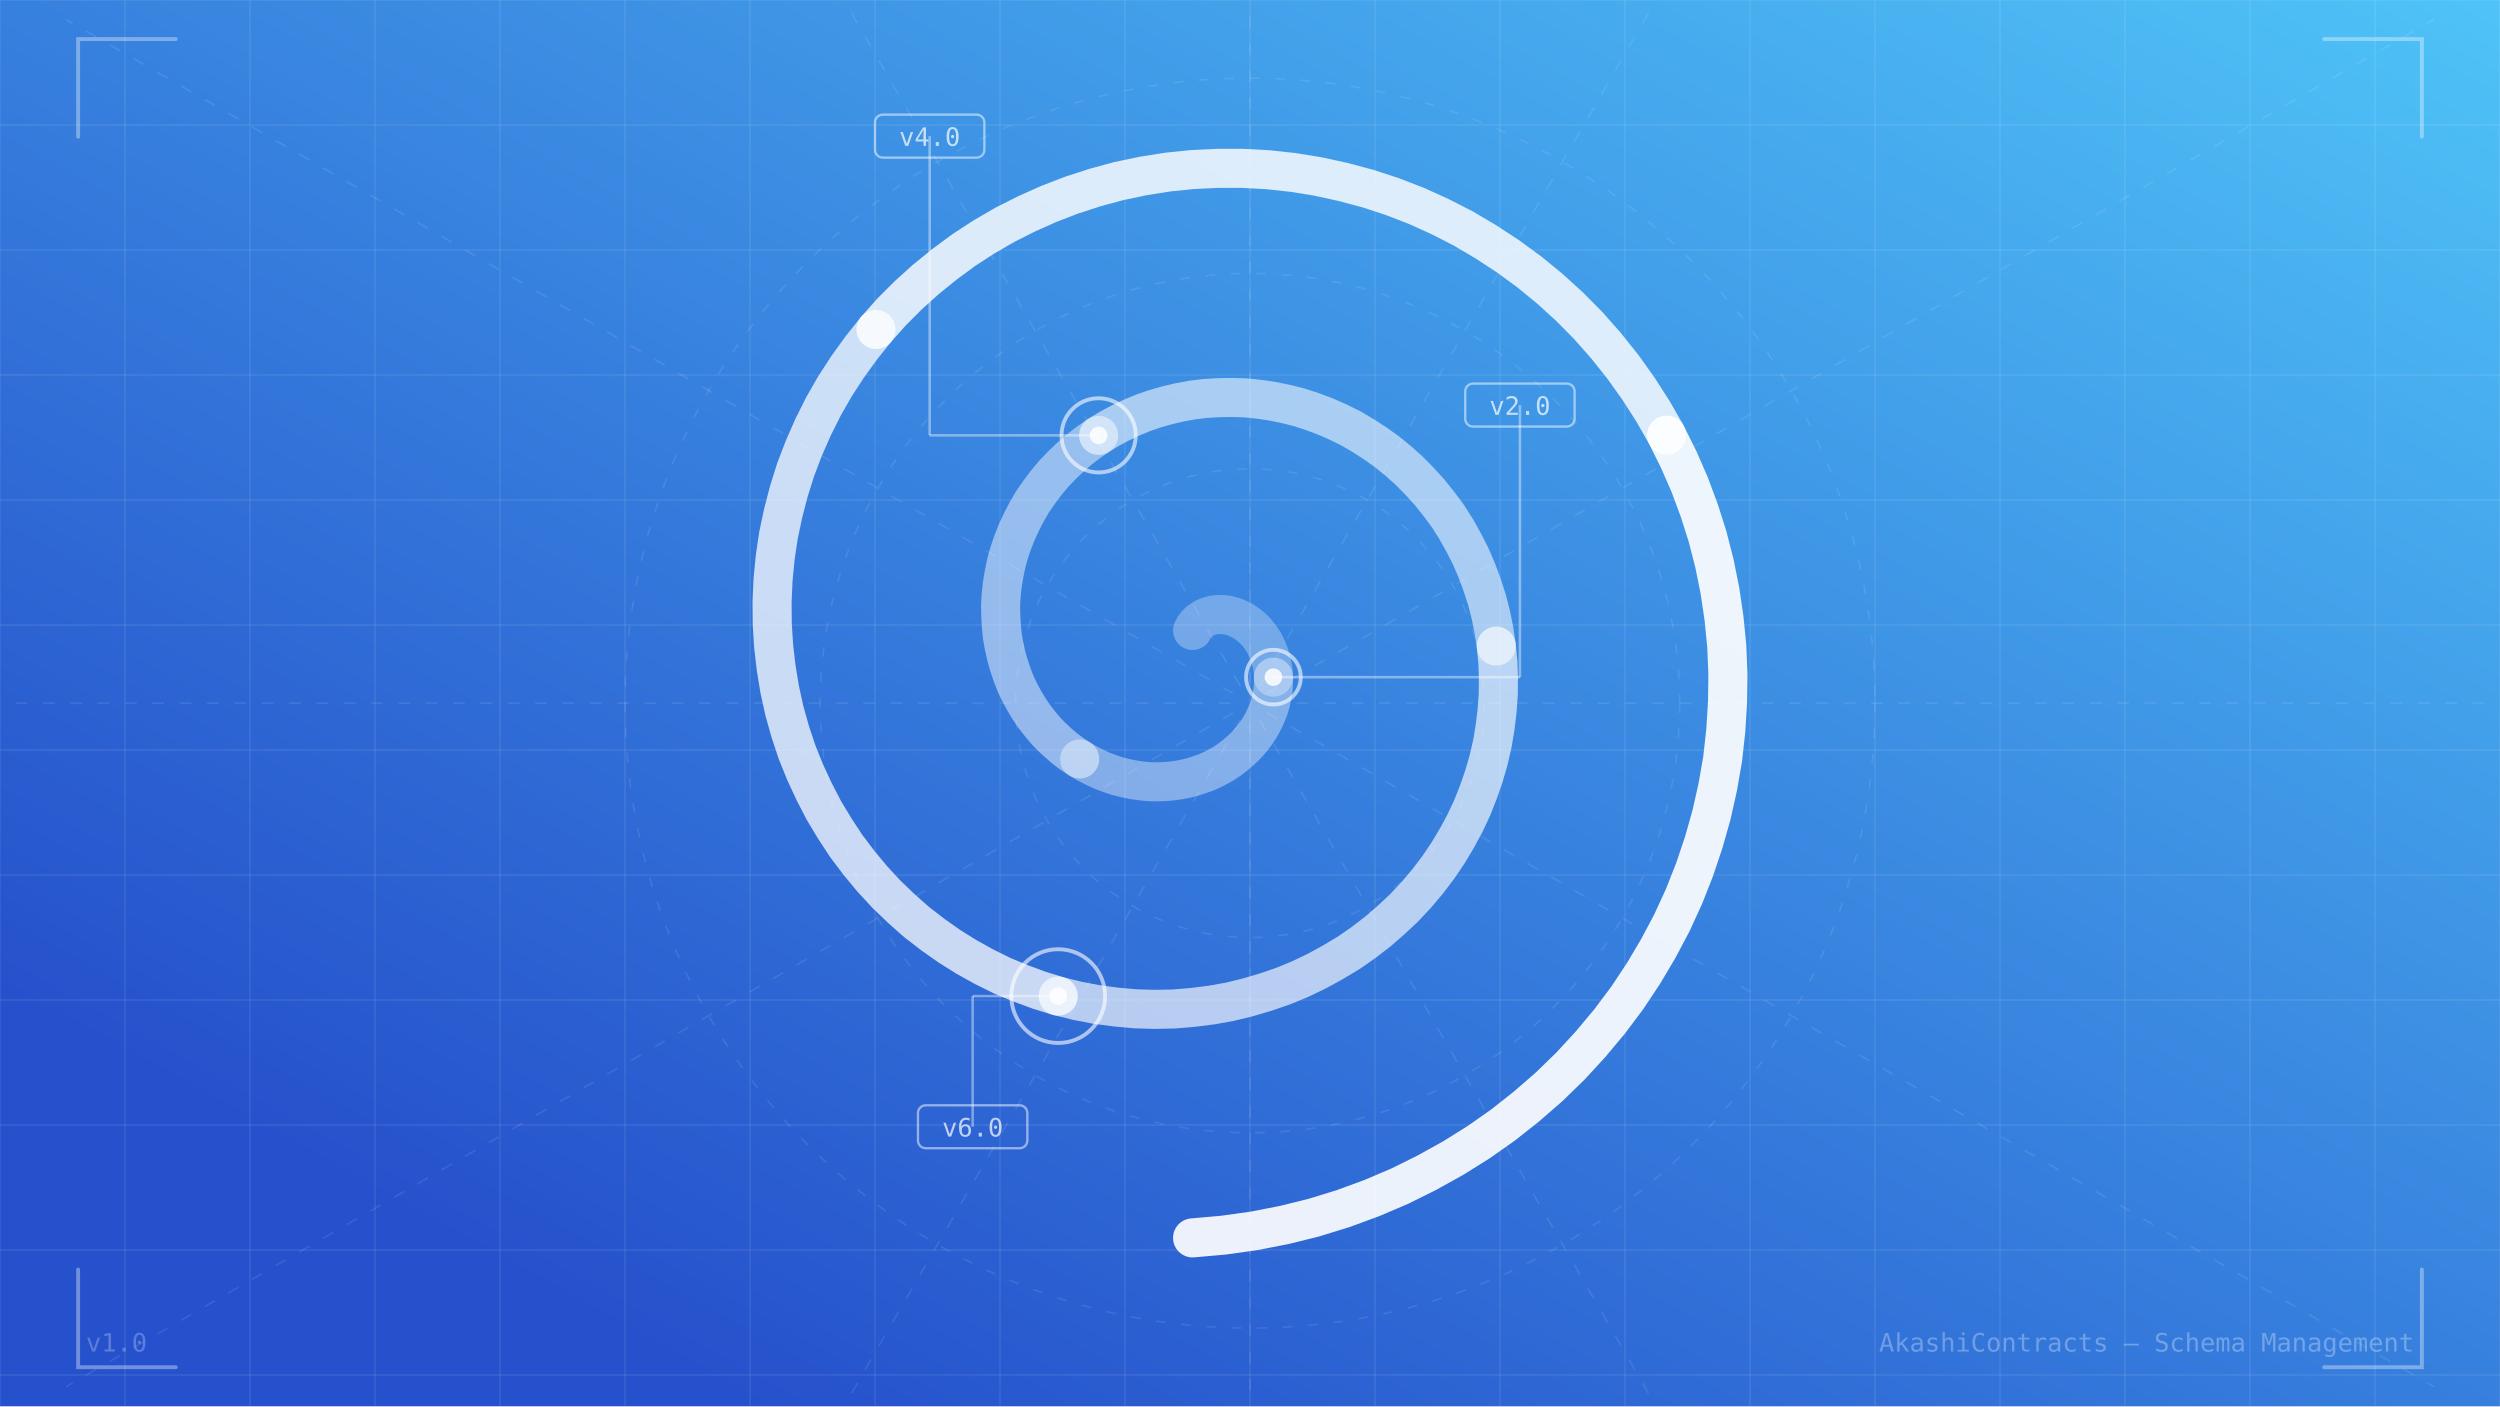
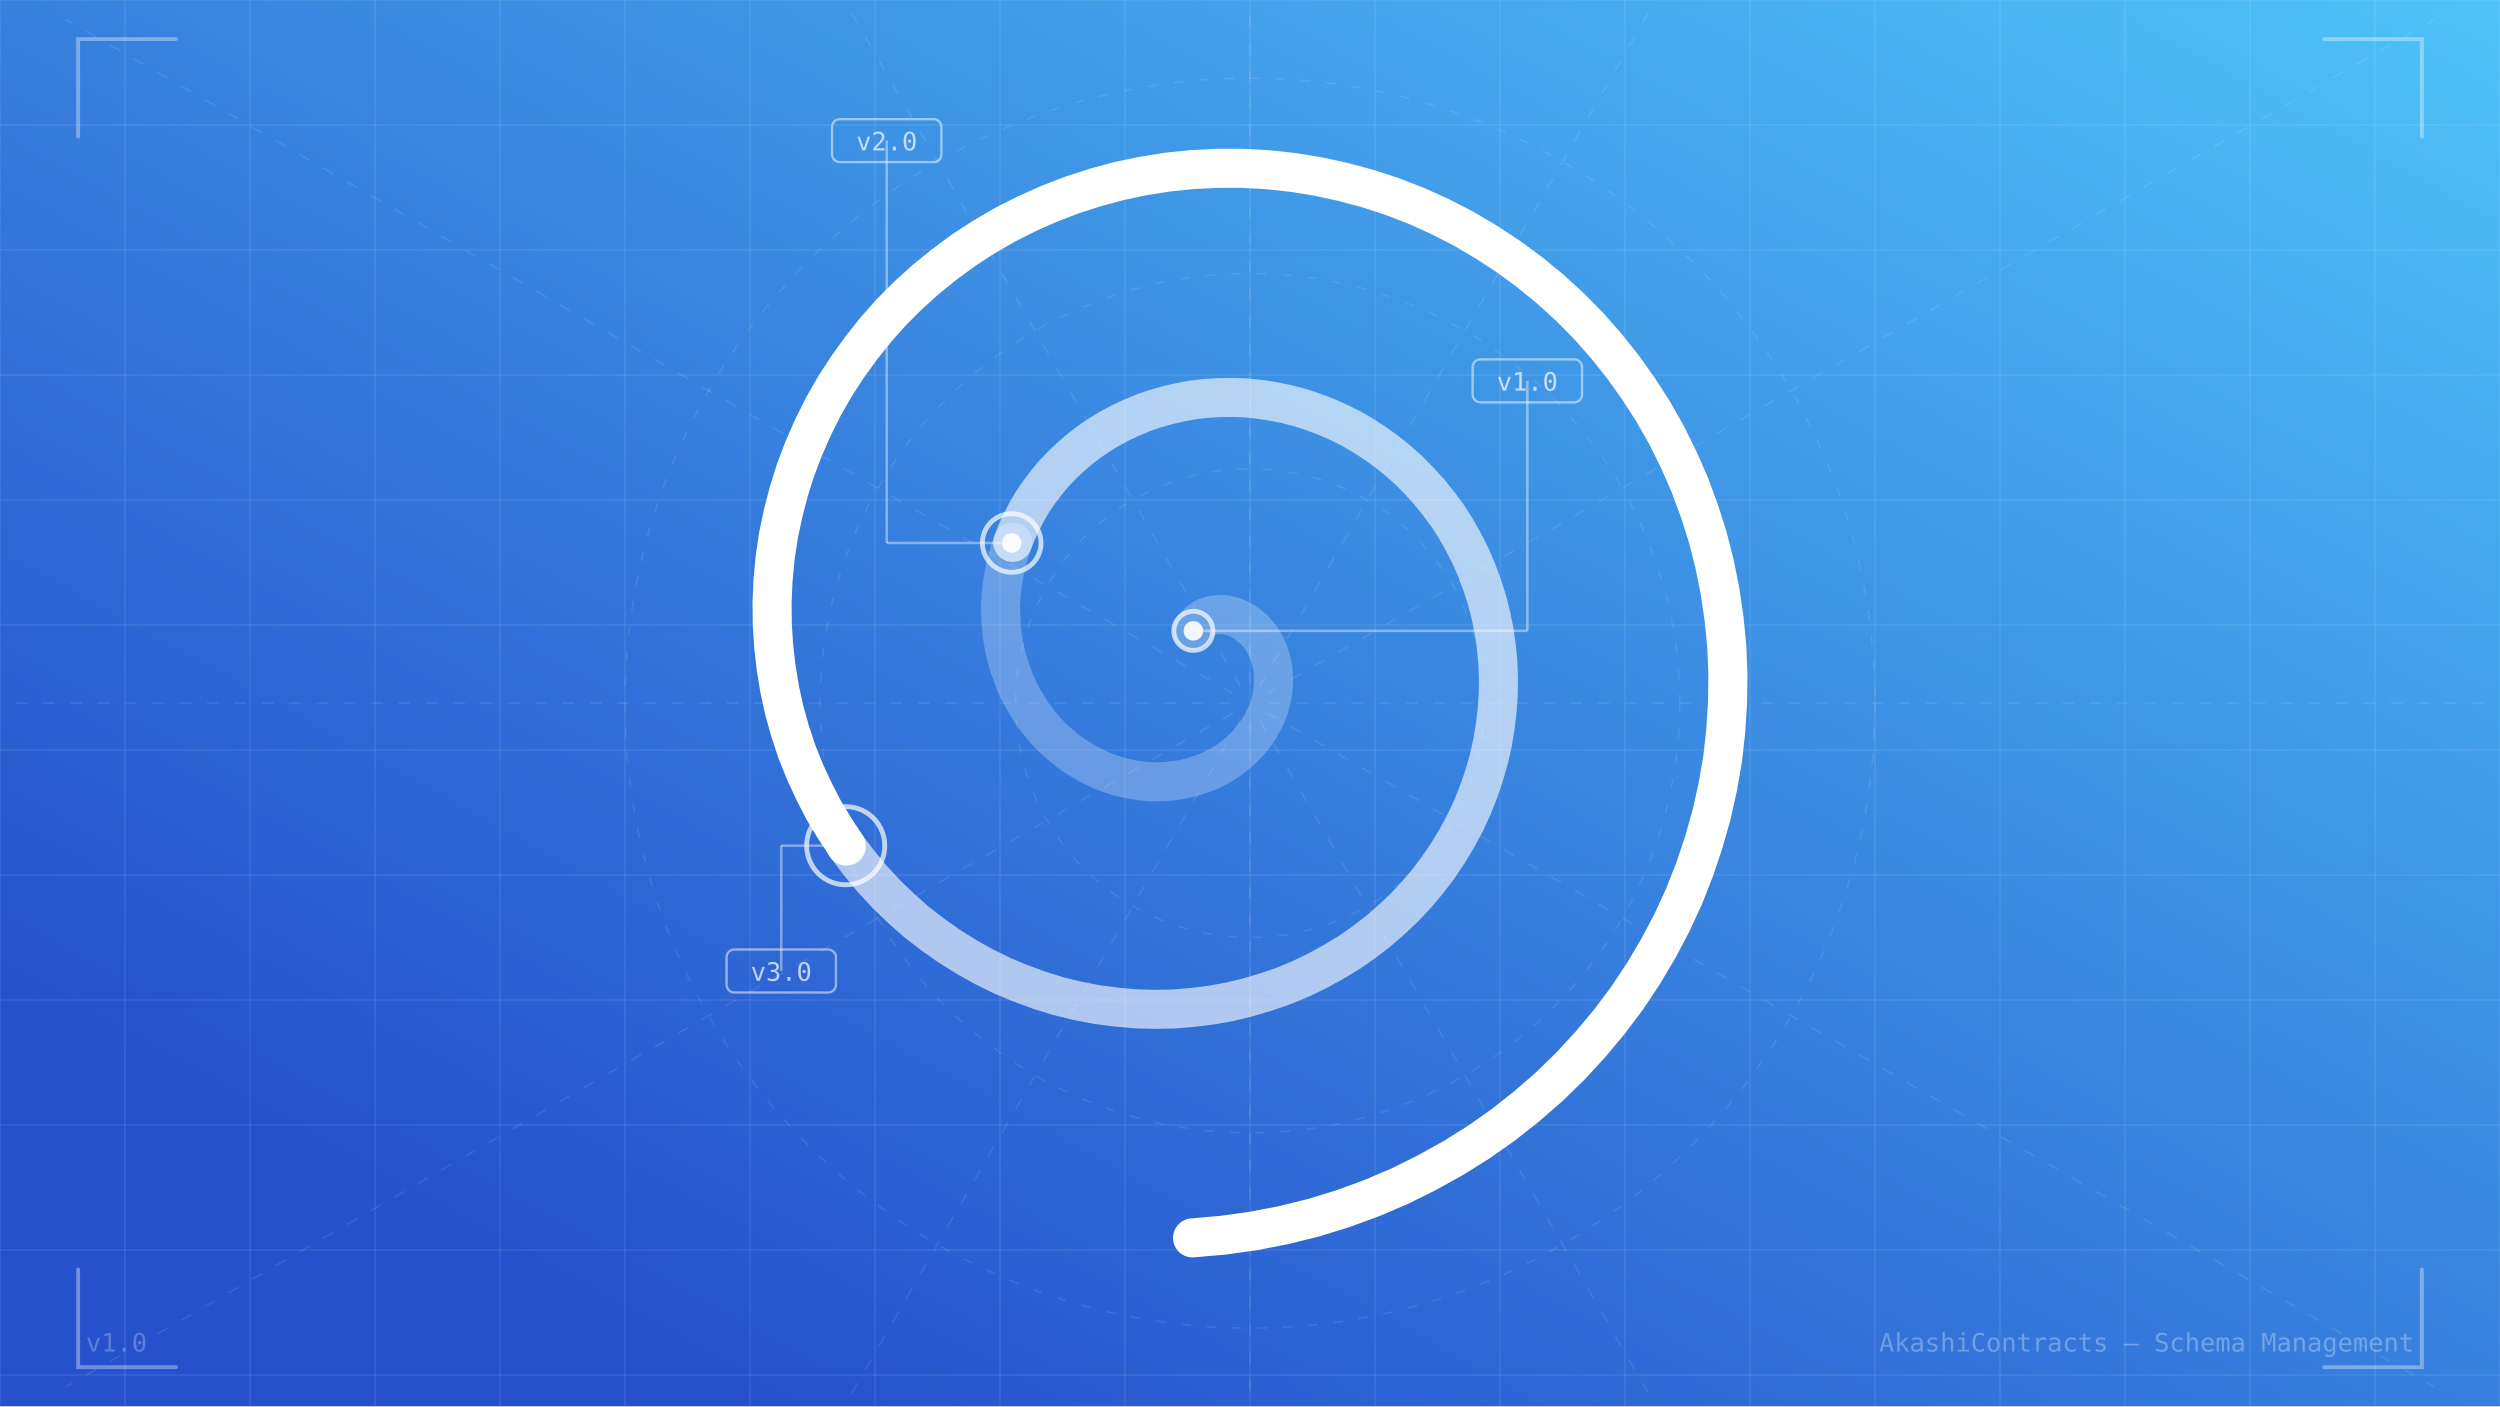
<svg xmlns="http://www.w3.org/2000/svg" viewBox="0 0 1280 720">
  <defs>
    <linearGradient id="gh" x1="0" y1="1" x2="1" y2="0">
      <stop offset="0%" stop-color="#2651CC" />
      <stop offset="15%" stop-color="#2651CC" />
      <stop offset="100%" stop-color="#4FC3F7" />
    </linearGradient>
  </defs>
  <rect x="0" y="0" width="1280" height="720" fill="url(#gh)" />
  <line x1="0" y1="0" x2="0" y2="720" stroke="white" stroke-width="0.7" opacity="0.1" />
  <line x1="64" y1="0" x2="64" y2="720" stroke="white" stroke-width="0.7" opacity="0.1" />
  <line x1="128" y1="0" x2="128" y2="720" stroke="white" stroke-width="0.7" opacity="0.1" />
  <line x1="192" y1="0" x2="192" y2="720" stroke="white" stroke-width="0.7" opacity="0.1" />
  <line x1="256" y1="0" x2="256" y2="720" stroke="white" stroke-width="0.7" opacity="0.1" />
  <line x1="320" y1="0" x2="320" y2="720" stroke="white" stroke-width="0.7" opacity="0.1" />
  <line x1="384" y1="0" x2="384" y2="720" stroke="white" stroke-width="0.7" opacity="0.1" />
  <line x1="448" y1="0" x2="448" y2="720" stroke="white" stroke-width="0.7" opacity="0.1" />
  <line x1="512" y1="0" x2="512" y2="720" stroke="white" stroke-width="0.7" opacity="0.1" />
  <line x1="576" y1="0" x2="576" y2="720" stroke="white" stroke-width="0.7" opacity="0.1" />
  <line x1="640" y1="0" x2="640" y2="720" stroke="white" stroke-width="0.7" opacity="0.1" />
  <line x1="704" y1="0" x2="704" y2="720" stroke="white" stroke-width="0.7" opacity="0.1" />
  <line x1="768" y1="0" x2="768" y2="720" stroke="white" stroke-width="0.7" opacity="0.1" />
  <line x1="832" y1="0" x2="832" y2="720" stroke="white" stroke-width="0.7" opacity="0.1" />
  <line x1="896" y1="0" x2="896" y2="720" stroke="white" stroke-width="0.7" opacity="0.1" />
  <line x1="960" y1="0" x2="960" y2="720" stroke="white" stroke-width="0.7" opacity="0.1" />
  <line x1="1024" y1="0" x2="1024" y2="720" stroke="white" stroke-width="0.7" opacity="0.1" />
  <line x1="1088" y1="0" x2="1088" y2="720" stroke="white" stroke-width="0.7" opacity="0.1" />
  <line x1="1152" y1="0" x2="1152" y2="720" stroke="white" stroke-width="0.7" opacity="0.1" />
  <line x1="1216" y1="0" x2="1216" y2="720" stroke="white" stroke-width="0.7" opacity="0.1" />
  <line x1="1280" y1="0" x2="1280" y2="720" stroke="white" stroke-width="0.7" opacity="0.1" />
  <line x1="0" y1="0" x2="1280" y2="0" stroke="white" stroke-width="0.7" opacity="0.1" />
  <line x1="0" y1="64" x2="1280" y2="64" stroke="white" stroke-width="0.7" opacity="0.1" />
  <line x1="0" y1="128" x2="1280" y2="128" stroke="white" stroke-width="0.7" opacity="0.1" />
  <line x1="0" y1="192" x2="1280" y2="192" stroke="white" stroke-width="0.7" opacity="0.1" />
  <line x1="0" y1="256" x2="1280" y2="256" stroke="white" stroke-width="0.7" opacity="0.1" />
  <line x1="0" y1="320" x2="1280" y2="320" stroke="white" stroke-width="0.7" opacity="0.1" />
  <line x1="0" y1="384" x2="1280" y2="384" stroke="white" stroke-width="0.7" opacity="0.1" />
  <line x1="0" y1="448" x2="1280" y2="448" stroke="white" stroke-width="0.7" opacity="0.1" />
  <line x1="0" y1="512" x2="1280" y2="512" stroke="white" stroke-width="0.7" opacity="0.1" />
  <line x1="0" y1="576" x2="1280" y2="576" stroke="white" stroke-width="0.7" opacity="0.1" />
  <line x1="0" y1="640" x2="1280" y2="640" stroke="white" stroke-width="0.7" opacity="0.1" />
  <line x1="0" y1="704" x2="1280" y2="704" stroke="white" stroke-width="0.7" opacity="0.1" />
  <line x1="650.0" y1="360.0" x2="1340.0" y2="360.0" stroke="white" stroke-width="0.8" opacity="0.1" stroke-dasharray="6 8" />
  <line x1="648.7" y1="365.0" x2="1246.2" y2="710.0" stroke="white" stroke-width="0.8" opacity="0.1" stroke-dasharray="6 8" />
  <line x1="645.0" y1="368.7" x2="990.0" y2="966.2" stroke="white" stroke-width="0.8" opacity="0.1" stroke-dasharray="6 8" />
  <line x1="640.0" y1="370.0" x2="640.0" y2="1060.0" stroke="white" stroke-width="0.8" opacity="0.1" stroke-dasharray="6 8" />
  <line x1="635.0" y1="368.7" x2="290.0" y2="966.2" stroke="white" stroke-width="0.8" opacity="0.1" stroke-dasharray="6 8" />
  <line x1="631.3" y1="365.0" x2="33.8" y2="710.0" stroke="white" stroke-width="0.8" opacity="0.1" stroke-dasharray="6 8" />
  <line x1="630.0" y1="360.0" x2="-60.0" y2="360.0" stroke="white" stroke-width="0.8" opacity="0.1" stroke-dasharray="6 8" />
  <line x1="631.3" y1="355.0" x2="33.8" y2="10.0" stroke="white" stroke-width="0.8" opacity="0.1" stroke-dasharray="6 8" />
  <line x1="635.0" y1="351.3" x2="290.0" y2="-246.2" stroke="white" stroke-width="0.8" opacity="0.1" stroke-dasharray="6 8" />
  <line x1="640.0" y1="350.0" x2="640.0" y2="-340.0" stroke="white" stroke-width="0.8" opacity="0.1" stroke-dasharray="6 8" />
  <line x1="645.0" y1="351.3" x2="990.0" y2="-246.2" stroke="white" stroke-width="0.8" opacity="0.1" stroke-dasharray="6 8" />
  <line x1="648.7" y1="355.0" x2="1246.2" y2="10.0" stroke="white" stroke-width="0.8" opacity="0.1" stroke-dasharray="6 8" />
  <circle cx="640" cy="360" r="120" fill="none" stroke="white" stroke-width="0.8" opacity="0.1" stroke-dasharray="5 8" />
  <circle cx="640" cy="360" r="220" fill="none" stroke="white" stroke-width="0.8" opacity="0.1" stroke-dasharray="5 8" />
  <circle cx="640" cy="360" r="320" fill="none" stroke="white" stroke-width="0.8" opacity="0.1" stroke-dasharray="5 8" />
  <polyline points="90,20 40,20 40,70" fill="none" stroke="white" stroke-width="2" opacity="0.35" stroke-linecap="round" />
  <polyline points="1190,20 1240,20 1240,70" fill="none" stroke="white" stroke-width="2" opacity="0.35" stroke-linecap="round" />
  <polyline points="90,700 40,700 40,650" fill="none" stroke="white" stroke-width="2" opacity="0.35" stroke-linecap="round" />
  <polyline points="1190,700 1240,700 1240,650" fill="none" stroke="white" stroke-width="2" opacity="0.35" stroke-linecap="round" />
  <text x="1236" y="692" fill="white" opacity="0.3" font-size="13" font-family="monospace" text-anchor="end">AkashiContracts — Schema Management</text>
  <text x="44" y="692" fill="white" opacity="0.25" font-size="13" font-family="monospace">v1.0</text>
-   <path fill="none" stroke="white" stroke-width="20" stroke-linecap="round" opacity="0.30" d="M610.6,322.8 L611.1,321.9 L611.6,320.9 L612.3,320.0 L613.1,319.2 L613.9,318.3 L614.9,317.6 L615.9,316.9 L617.0,316.3 L618.2,315.8 L619.5,315.4 L620.8,315.0 L622.2,314.8 L623.7,314.7 L625.2,314.6 L626.7,314.7 L628.2,314.9 L629.8,315.3 L631.4,315.7 L633.0,316.3 L634.5,317.0 L636.1,317.8 L637.7,318.8 L639.2,319.9 L640.6,321.1 L642.1,322.4 L643.4,323.8 L644.7,325.4 L645.9,327.1 L647.1,328.9 L648.1,330.8 L649.0,332.8 L649.8,334.9 L650.5,337.2 L651.1,339.4 L651.6,341.8 L651.9,344.2 L652.0,346.7" />
-   <path fill="none" stroke="white" stroke-width="20" stroke-linecap="round" opacity="0.39" d="M652.0,346.7 L652.0,349.3 L651.9,351.9 L651.6,354.5 L651.1,357.1 L650.5,359.8 L649.7,362.5 L648.7,365.1 L647.5,367.8 L646.2,370.4 L644.7,373.0 L643.0,375.5 L641.2,377.9 L639.2,380.3 L637.0,382.6 L634.6,384.8 L632.1,386.9 L629.5,388.9 L626.7,390.8 L623.7,392.5 L620.6,394.1 L617.4,395.5 L614.0,396.7 L610.6,397.8 L607.0,398.7 L603.4,399.4 L599.6,399.9 L595.8,400.2 L592.0,400.3 L588.1,400.2 L584.1,399.8 L580.1,399.2 L576.2,398.4 L572.2,397.4 L568.2,396.1 L564.3,394.6 L560.4,392.8 L556.5,390.8 L552.8,388.6" />
-   <path fill="none" stroke="white" stroke-width="20" stroke-linecap="round" opacity="0.47" d="M552.8,388.6 L549.1,386.2 L545.5,383.5 L542.1,380.6 L538.7,377.5 L535.5,374.2 L532.5,370.6 L529.6,366.9 L526.9,362.9 L524.4,358.8 L522.1,354.5 L520.0,350.1 L518.2,345.5 L516.6,340.7 L515.2,335.8 L514.1,330.8 L513.2,325.7 L512.7,320.5 L512.4,315.3 L512.3,309.9 L512.6,304.6 L513.2,299.2 L514.1,293.8 L515.2,288.4 L516.7,283.0 L518.5,277.7 L520.6,272.4 L523.0,267.2 L525.7,262.0 L528.6,257.0 L531.9,252.2 L535.5,247.4 L539.3,242.8 L543.5,238.4 L547.9,234.2 L552.5,230.2 L557.4,226.4 L562.5,222.9" />
-   <path fill="none" stroke="white" stroke-width="20" stroke-linecap="round" opacity="0.56" d="M562.5,222.9 L567.9,219.6 L573.5,216.6 L579.2,213.9 L585.2,211.4 L591.3,209.3 L597.6,207.5 L604.0,206.0 L610.6,204.8 L617.2,204.0 L624.0,203.6 L630.8,203.5 L637.6,203.7 L644.5,204.4 L651.3,205.4 L658.2,206.8 L665.0,208.5 L671.8,210.7 L678.5,213.2 L685.1,216.1 L691.6,219.3 L697.9,223.0 L704.1,227.0 L710.1,231.3 L715.9,236.0 L721.5,241.0 L726.8,246.4 L731.9,252.0 L736.7,258.0 L741.3,264.2 L745.5,270.8 L749.3,277.6 L752.9,284.6 L756.0,291.8 L758.8,299.3 L761.3,307.0 L763.3,314.8 L764.9,322.7 L766.1,330.8" />
-   <path fill="none" stroke="white" stroke-width="20" stroke-linecap="round" opacity="0.65" d="M766.1,330.8 L766.9,339.0 L767.2,347.3 L767.1,355.6 L766.5,364.0 L765.5,372.3 L764.1,380.7 L762.2,389.0 L759.8,397.3 L757.0,405.4 L753.8,413.5 L750.1,421.4 L745.9,429.2 L741.4,436.7 L736.4,444.1 L731.0,451.2 L725.2,458.1 L719.0,464.7 L712.4,470.9 L705.5,476.9 L698.2,482.5 L690.6,487.8 L682.6,492.6 L674.4,497.1 L665.9,501.2 L657.2,504.8 L648.2,507.9 L639.1,510.6 L629.7,512.9 L620.2,514.6 L610.6,515.8 L600.9,516.6 L591.0,516.8 L581.2,516.5 L571.3,515.6 L561.4,514.3 L551.6,512.4 L541.8,510.0" />
-   <path fill="none" stroke="white" stroke-width="20" stroke-linecap="round" opacity="0.74" d="M541.8,510.0 L532.1,507.0 L522.6,503.5 L513.2,499.6 L503.9,495.0 L494.9,490.0 L486.1,484.5 L477.6,478.5 L469.3,472.1 L461.4,465.1 L453.8,457.8 L446.6,450.0 L439.8,441.8 L433.3,433.2 L427.4,424.2 L421.8,414.9 L416.8,405.2 L412.2,395.3 L408.1,385.1 L404.6,374.6 L401.6,363.9 L399.2,353.0 L397.4,342.0 L396.1,330.8 L395.4,319.5 L395.3,308.2 L395.8,296.8 L396.9,285.4 L398.6,274.0 L401.0,262.7 L403.9,251.5 L407.4,240.4 L411.6,229.4 L416.3,218.7 L421.6,208.1 L427.5,197.8 L434.0,187.8 L441.0,178.1 L448.5,168.7" />
-   <path fill="none" stroke="white" stroke-width="20" stroke-linecap="round" opacity="0.82" d="M448.5,168.7 L456.5,159.7 L465.1,151.1 L474.1,143.0 L483.6,135.3 L493.5,128.0 L503.8,121.3 L514.5,115.1 L525.6,109.5 L537.0,104.4 L548.7,99.9 L560.7,96.0 L572.9,92.7 L585.3,90.1 L597.9,88.1 L610.6,86.8 L623.4,86.2 L636.3,86.2 L649.2,86.9 L662.1,88.3 L675.0,90.4 L687.8,93.2 L700.5,96.6 L713.0,100.7 L725.4,105.5 L737.5,111.0 L749.4,117.1 L760.9,123.9 L772.2,131.3 L783.1,139.3 L793.6,147.9 L803.6,157.0 L813.2,166.7 L822.3,177.0 L830.9,187.8 L838.9,199.0 L846.4,210.7 L853.3,222.8" />
-   <path fill="none" stroke="white" stroke-width="20" stroke-linecap="round" opacity="0.91" d="M853.3,222.8 L859.5,235.3 L865.1,248.1 L870.0,261.3 L874.3,274.8 L877.8,288.5 L880.6,302.4 L882.7,316.6 L884.1,330.8 L884.7,345.2 L884.5,359.6 L883.6,374.1 L882.0,388.5 L879.5,402.9 L876.3,417.2 L872.3,431.3 L867.6,445.3 L862.2,459.0 L856.0,472.5 L849.0,485.7 L841.4,498.5 L833.1,511.0 L824.1,523.0 L814.4,534.6 L804.1,545.8 L793.2,556.4 L781.7,566.4 L769.7,575.9 L757.2,584.7 L744.1,592.9 L730.6,600.4 L716.7,607.3 L702.4,613.4 L687.7,618.8 L672.8,623.4 L657.5,627.2 L642.1,630.2 L626.4,632.4 L610.6,633.8" />
-   <circle cx="652.0" cy="346.7" r="14" fill="none" stroke="white" stroke-width="2" opacity="0.6" />
-   <circle cx="652.0" cy="346.7" r="4.5" fill="white" opacity="0.85" />
-   <line x1="652.0" y1="346.7" x2="778.2" y2="346.7" stroke="white" stroke-width="1.3" opacity="0.4" />
-   <line x1="778.2" y1="346.7" x2="778.2" y2="207.4" stroke="white" stroke-width="1.3" opacity="0.4" />
-   <rect x="750.2" y="196.4" width="56" height="22" rx="4" fill="none" stroke="white" stroke-width="1.2" opacity="0.5" />
-   <text x="778.2" y="212.4" fill="white" opacity="0.7" font-size="13" font-family="monospace" text-anchor="middle">v2.0</text>
-   <circle cx="562.5" cy="222.9" r="19" fill="none" stroke="white" stroke-width="2" opacity="0.6" />
-   <circle cx="562.5" cy="222.9" r="4.5" fill="white" opacity="0.85" />
-   <line x1="562.5" y1="222.9" x2="476.0" y2="222.9" stroke="white" stroke-width="1.3" opacity="0.4" />
-   <line x1="476.0" y1="222.9" x2="476.0" y2="69.7" stroke="white" stroke-width="1.3" opacity="0.4" />
-   <rect x="448.0" y="58.7" width="56" height="22" rx="4" fill="none" stroke="white" stroke-width="1.2" opacity="0.5" />
-   <text x="476.0" y="74.7" fill="white" opacity="0.7" font-size="13" font-family="monospace" text-anchor="middle">v4.0</text>
-   <circle cx="541.8" cy="510.0" r="24" fill="none" stroke="white" stroke-width="2" opacity="0.6" />
-   <circle cx="541.8" cy="510.0" r="4.5" fill="white" opacity="0.85" />
-   <line x1="541.8" y1="510.0" x2="498.0" y2="510.0" stroke="white" stroke-width="1.3" opacity="0.4" />
-   <line x1="498.0" y1="510.0" x2="498.0" y2="576.9" stroke="white" stroke-width="1.3" opacity="0.4" />
-   <rect x="470.0" y="565.9" width="56" height="22" rx="4" fill="none" stroke="white" stroke-width="1.2" opacity="0.5" />
-   <text x="498.0" y="581.9" fill="white" opacity="0.7" font-size="13" font-family="monospace" text-anchor="middle">v6.0</text>
+   <path fill="none" stroke="white" stroke-width="20" stroke-linecap="round" opacity="0.25" d="M610.6,322.8 L611.1,321.9 L611.6,320.9 L612.3,320.0 L613.1,319.2 L613.9,318.3 L614.9,317.6 L615.9,316.9 L617.0,316.3 L618.2,315.8 L619.5,315.4 L620.8,315.0 L622.2,314.8 L623.7,314.7 L625.2,314.6 L626.7,314.7 L628.2,314.9 L629.8,315.3 L631.4,315.7 L633.0,316.3 L634.5,317.0 L636.1,317.8 L637.7,318.8 L639.2,319.9 L640.6,321.1 L642.1,322.4 L643.4,323.8 L644.7,325.4 L645.9,327.1 L647.1,328.9 L648.1,330.8 L649.0,332.8 L649.8,334.9 L650.5,337.2 L651.1,339.4 L651.6,341.8 L651.9,344.2 L652.0,346.7 L652.0,349.3 L651.9,351.9 L651.6,354.5 L651.1,357.1 L650.5,359.8 L649.7,362.5 L648.7,365.1 L647.5,367.8 L646.2,370.4 L644.7,373.0 L643.0,375.5 L641.2,377.9 L639.2,380.3 L637.0,382.6 L634.6,384.8 L632.1,386.9 L629.5,388.9 L626.7,390.8 L623.7,392.5 L620.6,394.1 L617.4,395.5 L614.0,396.7 L610.6,397.8 L607.0,398.7 L603.4,399.4 L599.6,399.9 L595.8,400.2 L592.0,400.3 L588.1,400.2 L584.1,399.8 L580.1,399.2 L576.2,398.4 L572.2,397.4 L568.2,396.1 L564.3,394.6 L560.4,392.8 L556.5,390.8 L552.8,388.6 L549.1,386.2 L545.5,383.5 L542.1,380.6 L538.7,377.5 L535.5,374.2 L532.5,370.6 L529.6,366.9 L526.9,362.9 L524.4,358.8 L522.1,354.5 L520.0,350.1 L518.2,345.5 L516.6,340.7 L515.2,335.8 L514.1,330.8 L513.2,325.7 L512.7,320.5 L512.4,315.3 L512.3,309.9 L512.6,304.6 L513.2,299.2 L514.1,293.8 L515.2,288.4 L516.7,283.0 L518.5,277.7" />
+   <path fill="none" stroke="white" stroke-width="20" stroke-linecap="round" opacity="0.62" d="M518.5,277.7 L520.6,272.4 L523.0,267.2 L525.7,262.0 L528.6,257.0 L531.9,252.2 L535.5,247.4 L539.3,242.8 L543.5,238.4 L547.9,234.2 L552.5,230.2 L557.4,226.4 L562.5,222.9 L567.9,219.6 L573.5,216.6 L579.2,213.9 L585.2,211.4 L591.3,209.3 L597.6,207.5 L604.0,206.0 L610.6,204.8 L617.2,204.0 L624.0,203.6 L630.8,203.5 L637.6,203.7 L644.5,204.4 L651.3,205.4 L658.2,206.8 L665.0,208.5 L671.8,210.7 L678.5,213.2 L685.1,216.1 L691.6,219.3 L697.9,223.0 L704.1,227.0 L710.1,231.3 L715.9,236.0 L721.5,241.0 L726.8,246.4 L731.9,252.0 L736.7,258.0 L741.3,264.2 L745.5,270.8 L749.3,277.6 L752.9,284.6 L756.0,291.8 L758.8,299.3 L761.3,307.0 L763.3,314.8 L764.9,322.7 L766.1,330.8 L766.9,339.0 L767.2,347.3 L767.1,355.6 L766.5,364.0 L765.5,372.3 L764.1,380.7 L762.2,389.0 L759.8,397.3 L757.0,405.4 L753.8,413.5 L750.1,421.4 L745.9,429.2 L741.4,436.7 L736.4,444.1 L731.0,451.2 L725.2,458.1 L719.0,464.7 L712.4,470.9 L705.5,476.9 L698.2,482.5 L690.6,487.8 L682.6,492.6 L674.4,497.1 L665.9,501.2 L657.2,504.8 L648.2,507.9 L639.1,510.6 L629.7,512.9 L620.2,514.6 L610.6,515.8 L600.9,516.6 L591.0,516.8 L581.2,516.5 L571.3,515.6 L561.4,514.3 L551.6,512.4 L541.8,510.0 L532.1,507.0 L522.6,503.5 L513.2,499.6 L503.9,495.0 L494.9,490.0 L486.1,484.5 L477.6,478.5 L469.3,472.1 L461.4,465.1 L453.8,457.8 L446.6,450.0 L439.8,441.8 L433.3,433.2" />
+   <path fill="none" stroke="white" stroke-width="20" stroke-linecap="round" opacity="1.00" d="M433.3,433.2 L427.4,424.2 L421.8,414.9 L416.8,405.2 L412.2,395.3 L408.1,385.1 L404.6,374.6 L401.6,363.9 L399.2,353.0 L397.4,342.0 L396.1,330.8 L395.4,319.5 L395.3,308.2 L395.8,296.8 L396.9,285.4 L398.6,274.0 L401.0,262.7 L403.9,251.5 L407.4,240.4 L411.6,229.4 L416.3,218.7 L421.6,208.1 L427.5,197.8 L434.0,187.8 L441.0,178.1 L448.5,168.7 L456.5,159.7 L465.1,151.1 L474.1,143.0 L483.6,135.3 L493.5,128.0 L503.8,121.3 L514.5,115.1 L525.6,109.5 L537.0,104.4 L548.7,99.9 L560.7,96.0 L572.9,92.7 L585.3,90.1 L597.9,88.1 L610.6,86.8 L623.4,86.2 L636.3,86.2 L649.2,86.9 L662.1,88.3 L675.0,90.4 L687.8,93.2 L700.5,96.6 L713.0,100.7 L725.4,105.5 L737.5,111.0 L749.4,117.1 L760.9,123.9 L772.2,131.3 L783.1,139.3 L793.6,147.9 L803.6,157.0 L813.2,166.7 L822.3,177.0 L830.9,187.8 L838.9,199.0 L846.4,210.7 L853.3,222.8 L859.5,235.3 L865.1,248.1 L870.0,261.3 L874.3,274.8 L877.8,288.5 L880.6,302.4 L882.7,316.6 L884.1,330.8 L884.7,345.2 L884.5,359.6 L883.6,374.1 L882.0,388.5 L879.5,402.9 L876.3,417.2 L872.3,431.3 L867.6,445.3 L862.2,459.0 L856.0,472.5 L849.0,485.7 L841.4,498.5 L833.1,511.0 L824.1,523.0 L814.4,534.6 L804.1,545.8 L793.2,556.4 L781.7,566.4 L769.7,575.9 L757.2,584.7 L744.1,592.9 L730.6,600.4 L716.7,607.3 L702.4,613.4 L687.7,618.8 L672.8,623.4 L657.5,627.2 L642.1,630.2 L626.4,632.4 L610.6,633.8" />
+   <circle cx="611" cy="323" r="10" fill="none" stroke="white" stroke-width="2.5" opacity="0.7" />
+   <circle cx="611" cy="323" r="5" fill="white" opacity="0.9" />
+   <line x1="611" y1="323" x2="782" y2="323" stroke="white" stroke-width="1.3" opacity="0.4" />
+   <line x1="782" y1="323" x2="782" y2="195" stroke="white" stroke-width="1.3" opacity="0.4" />
+   <rect x="754.0" y="184.0" width="56" height="22" rx="4" fill="none" stroke="white" stroke-width="1.2" opacity="0.5" />
+   <text x="782" y="200" fill="white" opacity="0.7" font-size="13" font-family="monospace" text-anchor="middle">v1.0</text>
+   <circle cx="518" cy="278" r="15" fill="none" stroke="white" stroke-width="2.5" opacity="0.7" />
+   <circle cx="518" cy="278" r="5" fill="white" opacity="0.9" />
+   <line x1="518" y1="278" x2="454" y2="278" stroke="white" stroke-width="1.3" opacity="0.4" />
+   <line x1="454" y1="278" x2="454" y2="72" stroke="white" stroke-width="1.3" opacity="0.4" />
+   <rect x="426.0" y="61.0" width="56" height="22" rx="4" fill="none" stroke="white" stroke-width="1.2" opacity="0.5" />
+   <text x="454" y="77" fill="white" opacity="0.7" font-size="13" font-family="monospace" text-anchor="middle">v2.0</text>
+   <circle cx="433" cy="433" r="20" fill="none" stroke="white" stroke-width="2.5" opacity="0.7" />
+   <circle cx="433" cy="433" r="5" fill="white" opacity="0.9" />
+   <line x1="433" y1="433" x2="400" y2="433" stroke="white" stroke-width="1.3" opacity="0.4" />
+   <line x1="400" y1="433" x2="400" y2="497.157" stroke="white" stroke-width="1.3" opacity="0.4" />
+   <rect x="372.0" y="486.157" width="56" height="22" rx="4" fill="none" stroke="white" stroke-width="1.2" opacity="0.5" />
+   <text x="400" y="502.157" fill="white" opacity="0.7" font-size="13" font-family="monospace" text-anchor="middle">v3.0</text>
</svg>
